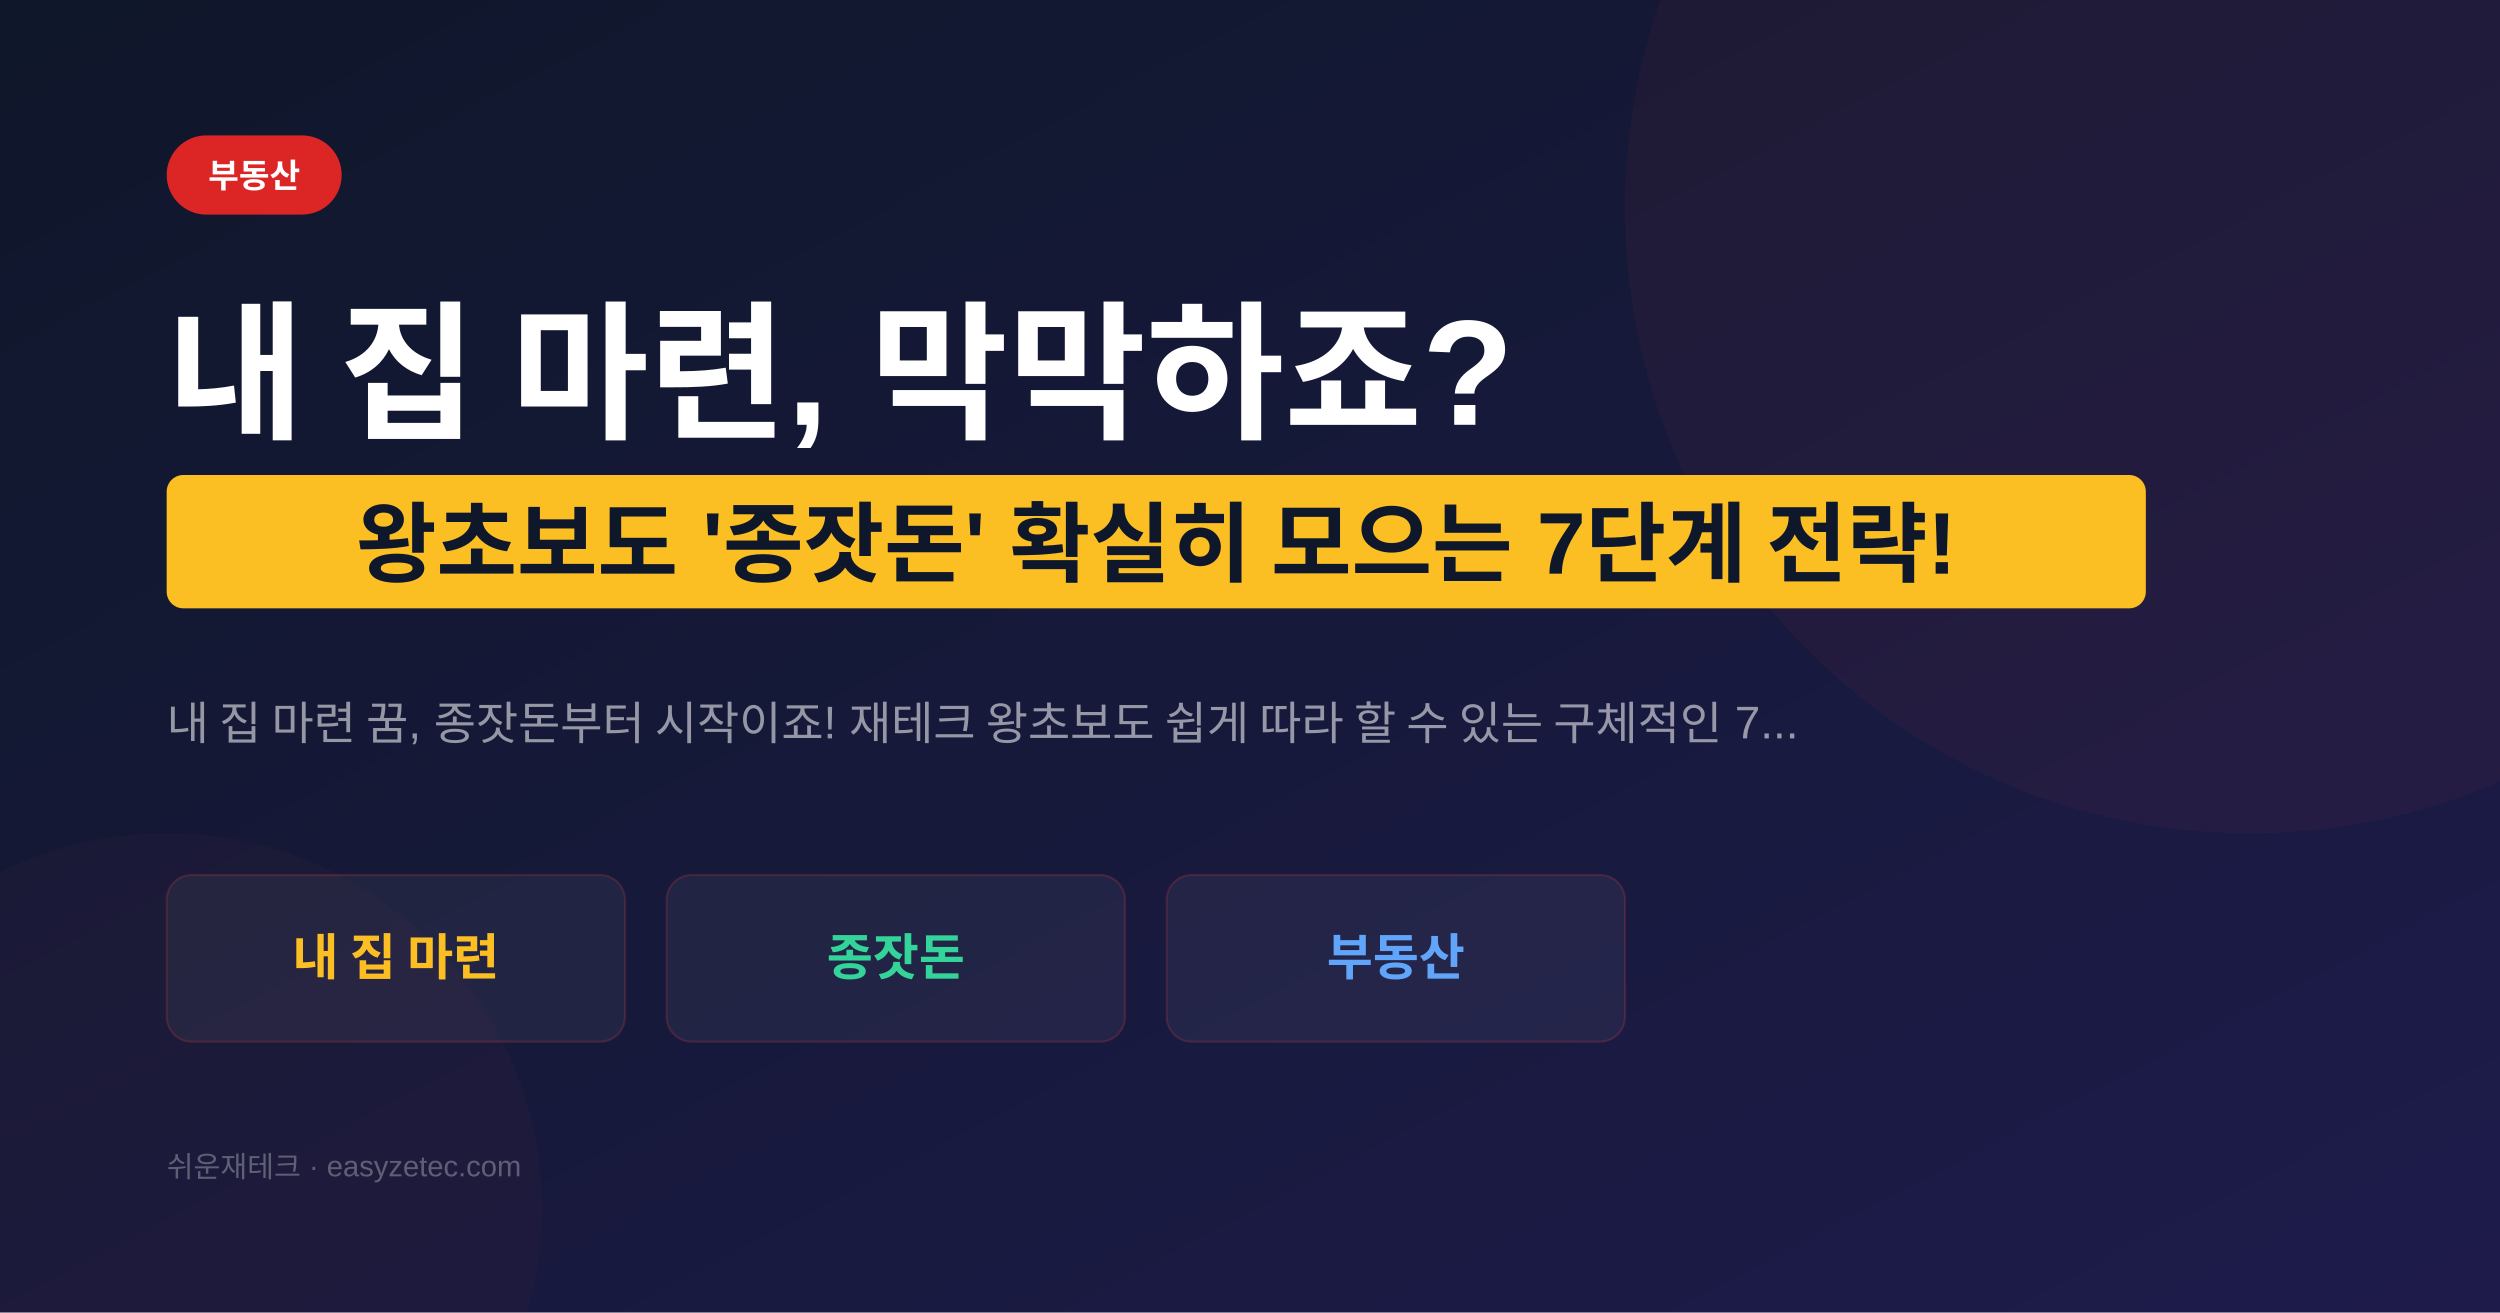
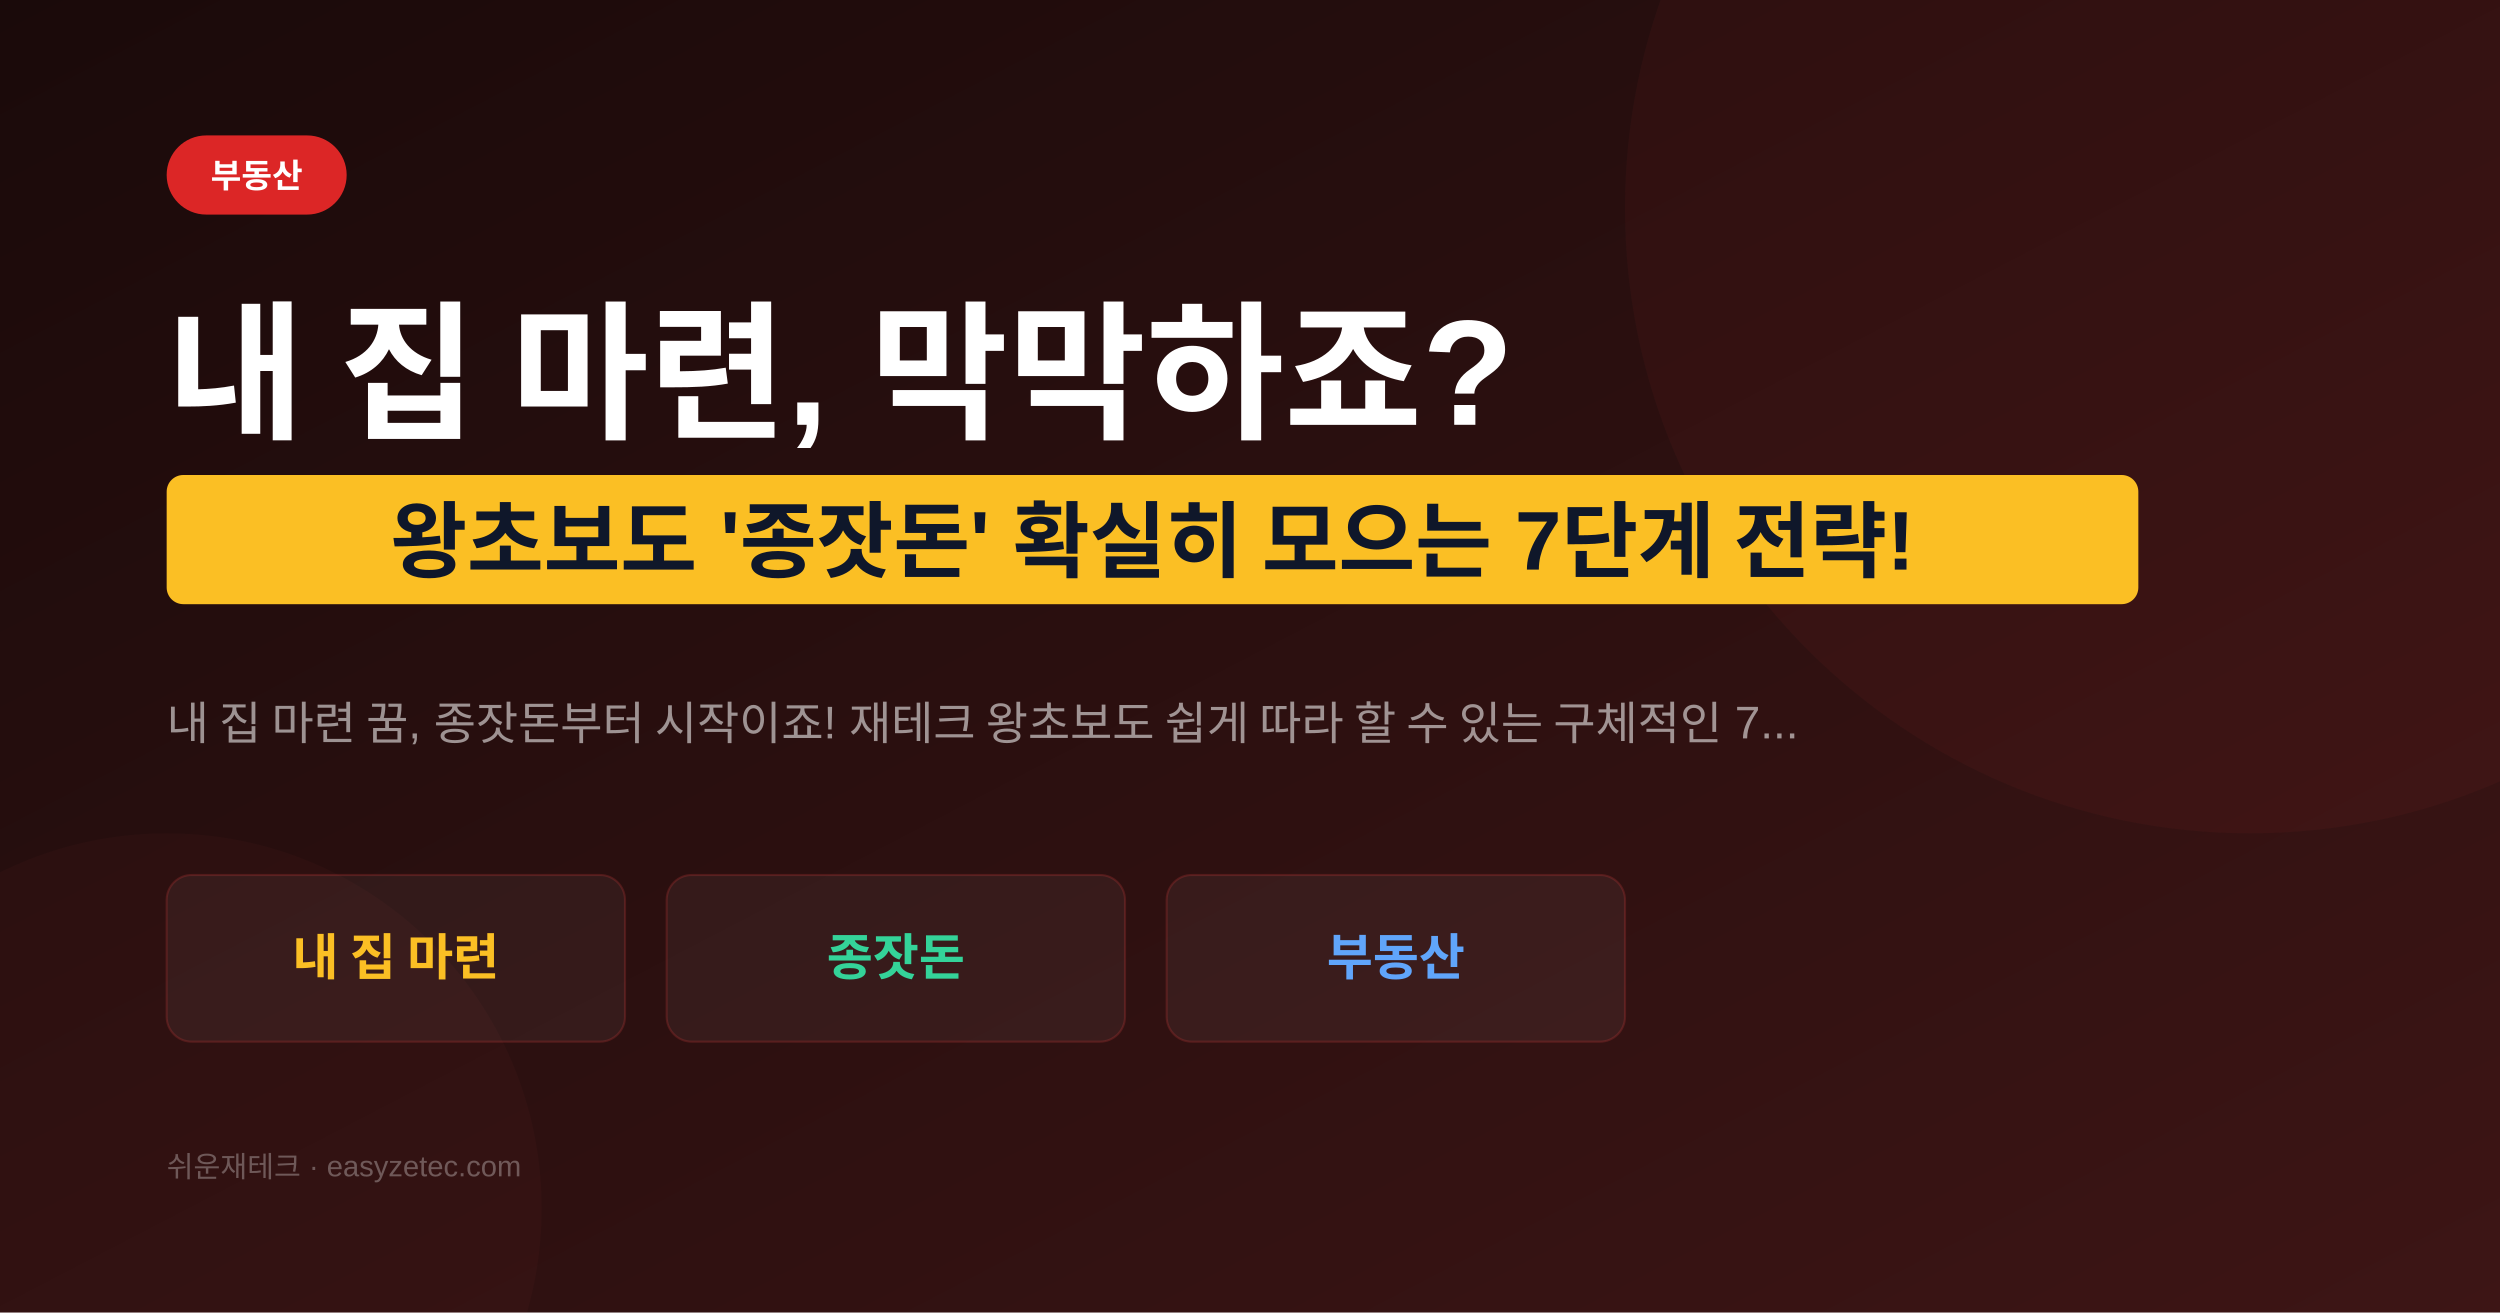
<svg xmlns="http://www.w3.org/2000/svg" width="1200" height="630" viewBox="0 0 1200 630">
  <defs>
    <linearGradient id="bg" x1="0%" y1="0%" x2="100%" y2="100%">
-       <stop offset="0%" style="stop-color:#0f172a" />
-       <stop offset="100%" style="stop-color:#1e1b4b" />
+       <stop offset="0%" style="stop-color:#1a0a0a" />
+       <stop offset="100%" style="stop-color:#3d1515" />
    </linearGradient>
  </defs>
  <rect width="1200" height="630" fill="url(#bg)" />
  <circle cx="1080" cy="100" r="300" fill="rgba(239,68,68,0.05)" />
  <circle cx="80" cy="580" r="180" fill="rgba(239,68,68,0.03)" />
-   <rect x="80" y="65" width="84" height="38" rx="19" fill="#DC2626" />
-   <text x="122" y="90" font-family="Arial,sans-serif" font-size="16" font-weight="bold" fill="white" text-anchor="middle">부동산</text>
-   <text x="80" y="205" font-family="Arial,sans-serif" font-size="72" font-weight="900" fill="white">내 집 마련, 막막하죠?</text>
-   <rect x="80" y="228" width="950" height="64" rx="8" fill="#FBBF24" />
-   <text x="555" y="276" font-family="Arial,sans-serif" font-size="42" font-weight="900" fill="#0f172a" text-anchor="middle">왕초보도 '종잣돈' 확실히 모으는 7단계 전략!</text>
-   <text x="80" y="355" font-family="Arial,sans-serif" font-size="22" fill="rgba(255,255,255,0.55)">내 집 마련 꿈, 종잣돈부터 시작이죠! 재테크 왕초보도 쉽게 따라 할 수 있는 구체적인 7...</text>
+   <rect x="80" y="65" width="86.4" height="38" rx="19" fill="#DC2626" />
+   <text x="123.2" y="90" font-family="GmarketSansTTF,Arial,sans-serif" font-size="16" font-weight="bold" fill="white" text-anchor="middle">부동산</text>
+   <text x="80" y="205" font-family="GmarketSansTTF,Arial,sans-serif" font-size="72" font-weight="900" fill="white">내 집 마련, 막막하죠?</text>
+   <rect x="80" y="228" width="946.4" height="62" rx="8" fill="#FBBF24" />
+   <text x="553.2" y="274" font-family="GmarketSansTTF,Arial,sans-serif" font-size="40" font-weight="900" fill="#0f172a" text-anchor="middle">왕초보도 '종잣돈' 확실히 모으는 7단계 전략!</text>
+   <text x="80" y="355" font-family="GmarketSansTTF,Arial,sans-serif" font-size="22" fill="rgba(255,255,255,0.55)">내 집 마련 꿈, 종잣돈부터 시작이죠! 재테크 왕초보도 쉽게 따라 할 수 있는 구체적인 7...</text>
  <rect x="80" y="420" width="220" height="80" rx="12" fill="rgba(255,255,255,0.05)" stroke="rgba(239,68,68,0.2)" stroke-width="1" />
-   <text x="190" y="468" font-family="Arial,sans-serif" font-size="24" font-weight="900" fill="#FBBF24" text-anchor="middle">내 집 마련</text>
+   <text x="190" y="468" font-family="GmarketSansTTF,Arial,sans-serif" font-size="24" font-weight="900" fill="#FBBF24" text-anchor="middle">내 집 마련</text>
  <rect x="320" y="420" width="220" height="80" rx="12" fill="rgba(255,255,255,0.05)" stroke="rgba(239,68,68,0.2)" stroke-width="1" />
-   <text x="430" y="468" font-family="Arial,sans-serif" font-size="24" font-weight="900" fill="#34D399" text-anchor="middle">종잣돈</text>
+   <text x="430" y="468" font-family="GmarketSansTTF,Arial,sans-serif" font-size="24" font-weight="900" fill="#34D399" text-anchor="middle">종잣돈</text>
  <rect x="560" y="420" width="220" height="80" rx="12" fill="rgba(255,255,255,0.05)" stroke="rgba(239,68,68,0.2)" stroke-width="1" />
-   <text x="670" y="468" font-family="Arial,sans-serif" font-size="24" font-weight="900" fill="#60A5FA" text-anchor="middle">부동산</text>
-   <text x="80" y="565" font-family="Arial,sans-serif" font-size="14" fill="rgba(255,255,255,0.3)">쉬운재테크 · easyzetec.com</text>
+   <text x="670" y="468" font-family="GmarketSansTTF,Arial,sans-serif" font-size="24" font-weight="900" fill="#60A5FA" text-anchor="middle">부동산</text>
+   <text x="80" y="565" font-family="GmarketSansTTF,Arial,sans-serif" font-size="14" fill="rgba(255,255,255,0.3)">쉬운재테크 · easyzetec.com</text>
</svg>
